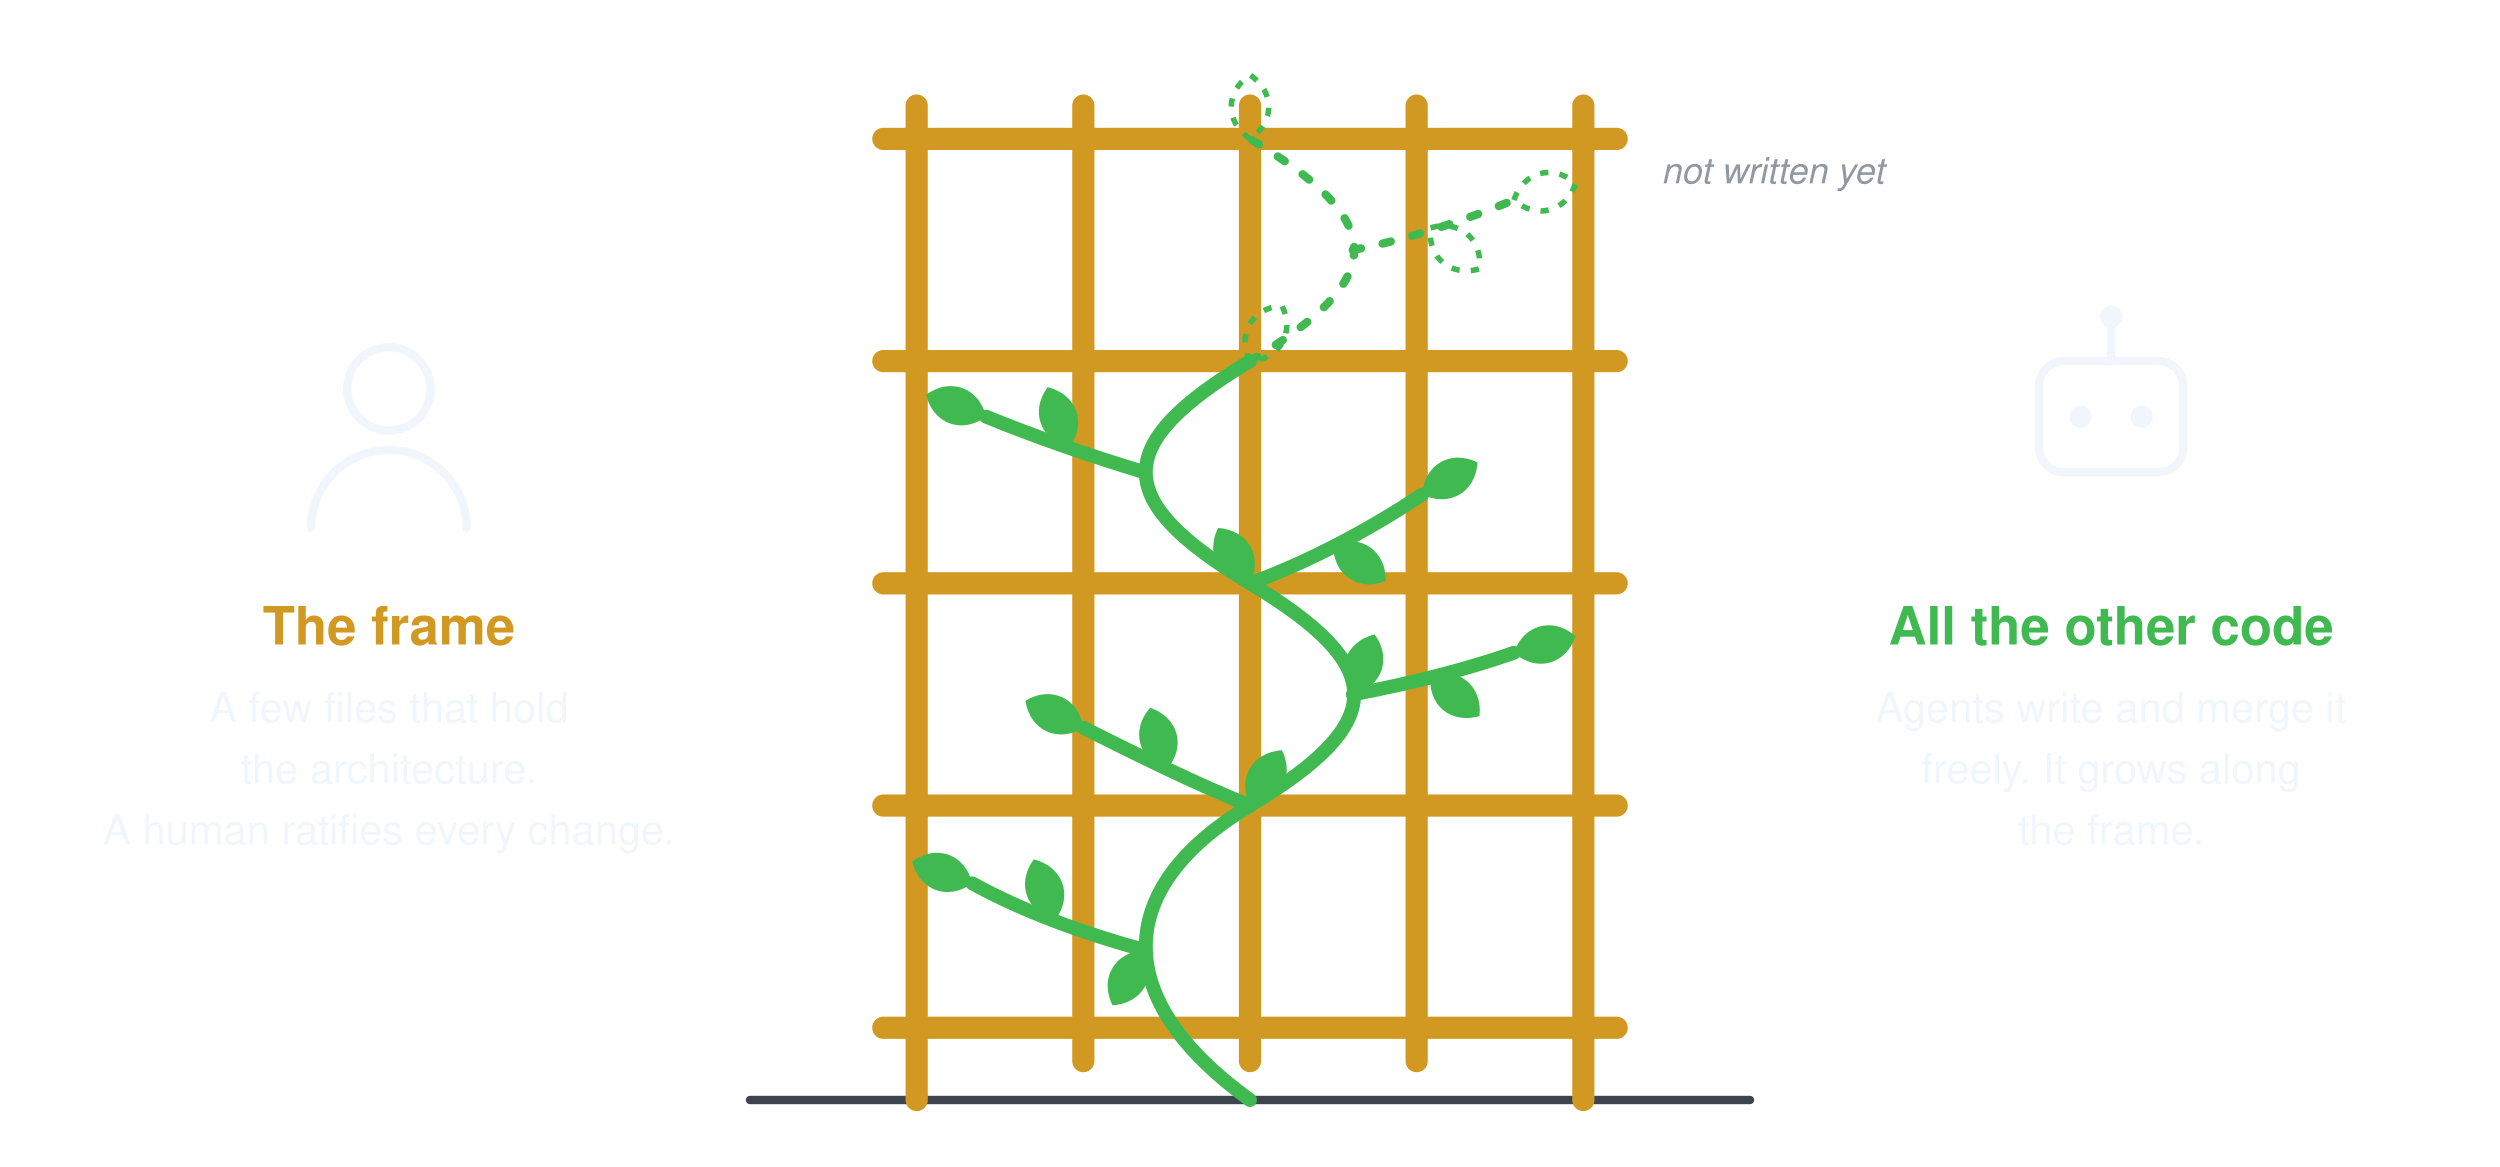
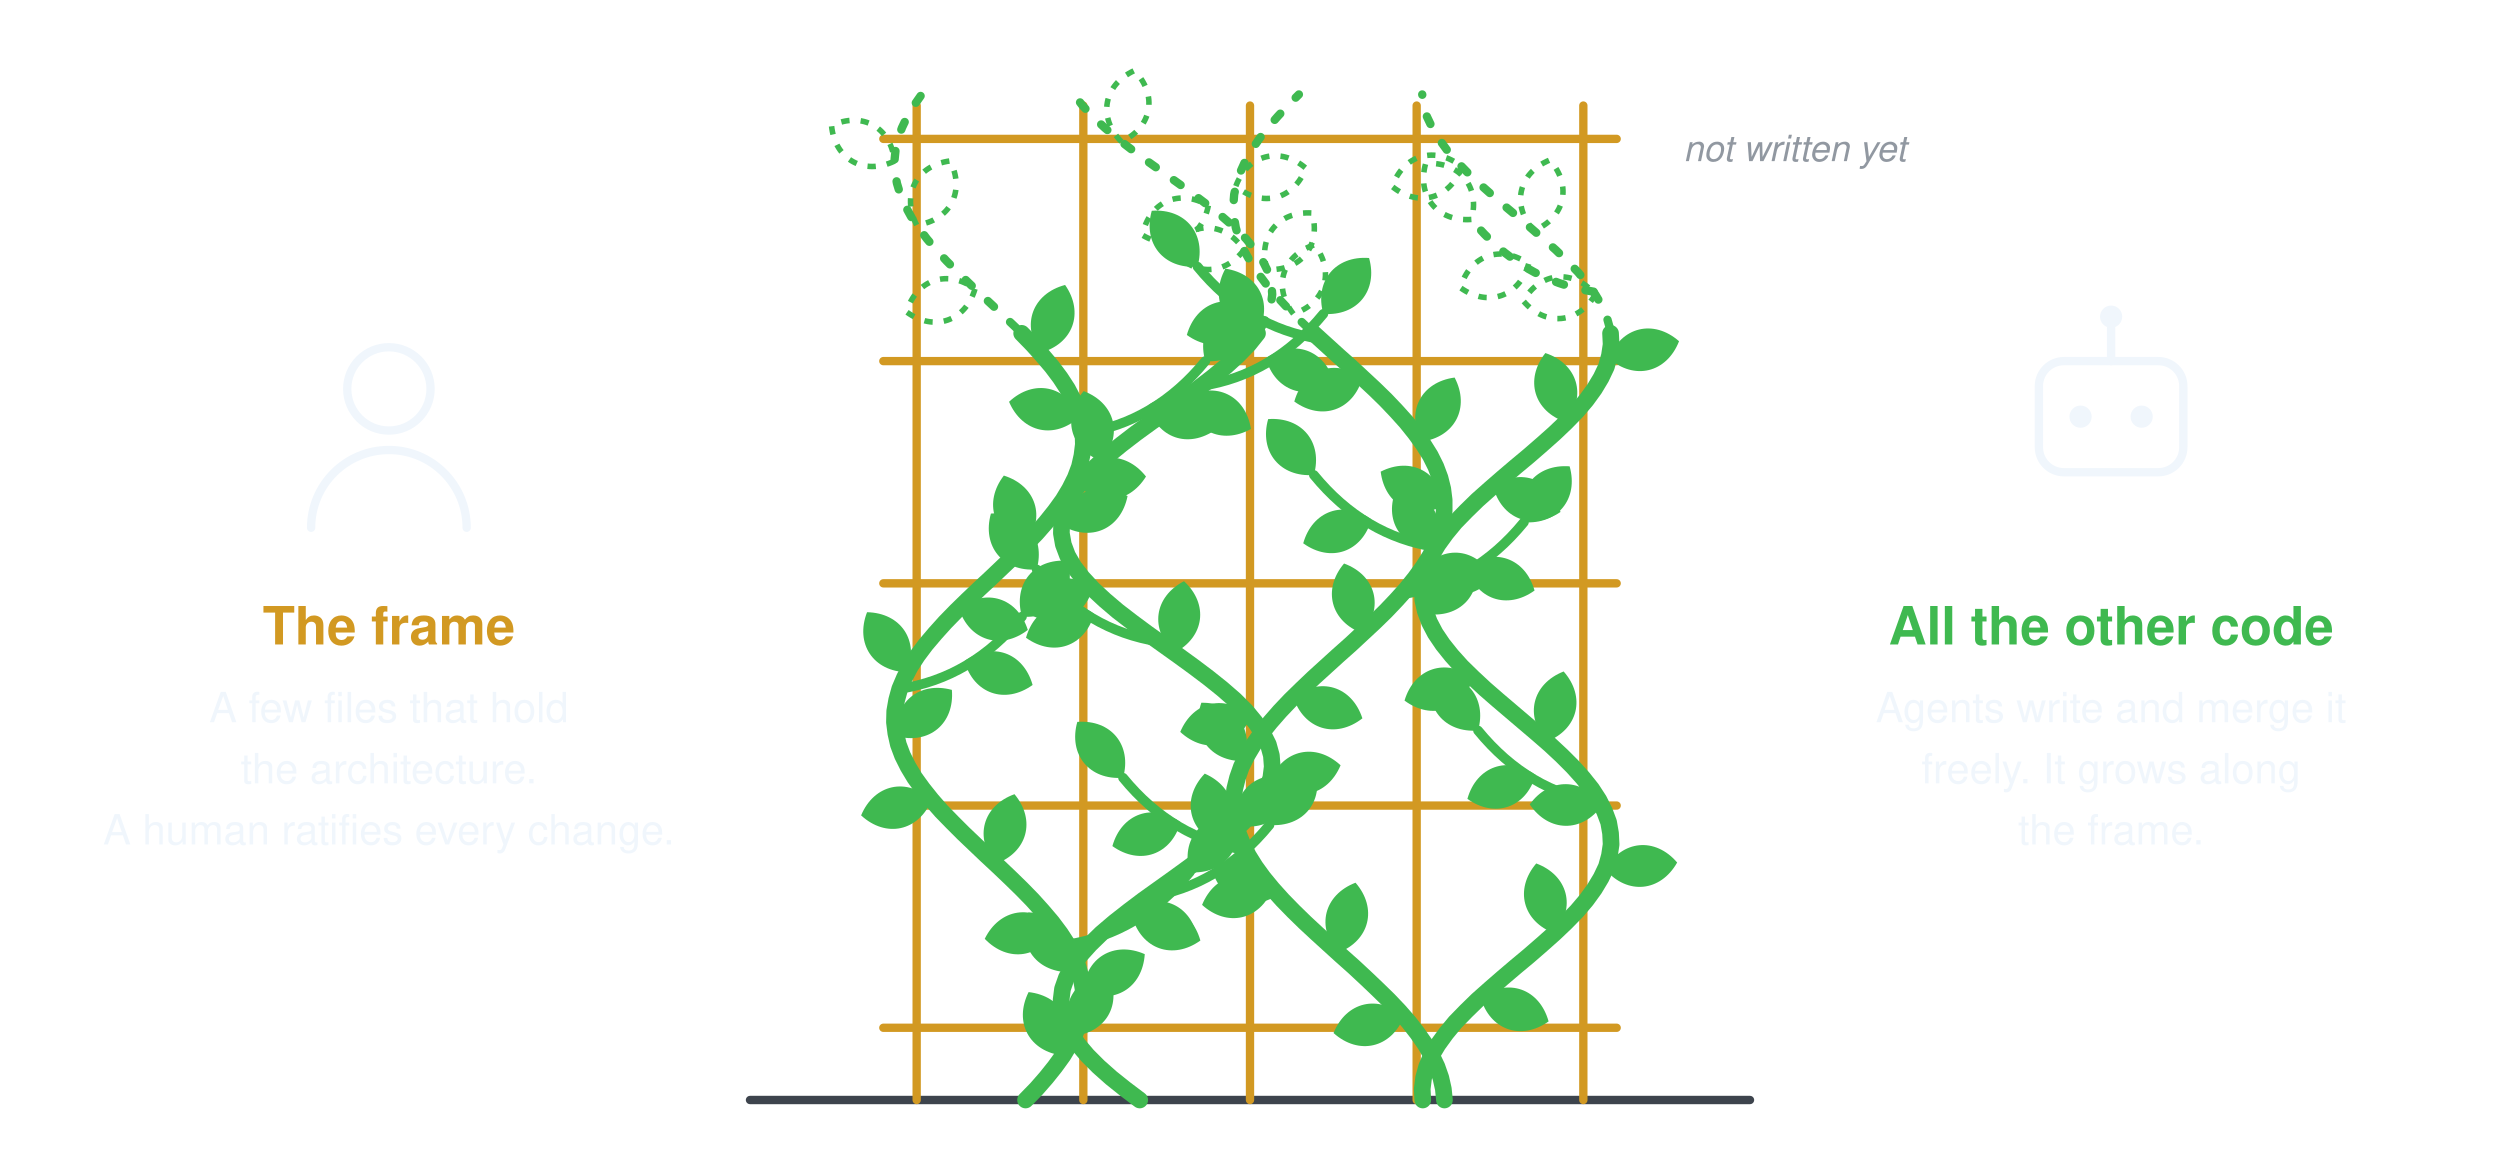
<svg xmlns="http://www.w3.org/2000/svg" viewBox="0 0 900 420" role="img" aria-labelledby="t d" font-family="-apple-system, BlinkMacSystemFont, 'Segoe UI', Helvetica, Arial, sans-serif">
  <line x1="270" y1="396" x2="630" y2="396" stroke="#3d444d" stroke-width="3" stroke-linecap="round" />
-   <g stroke="#d29922" stroke-width="8" stroke-linecap="round">
+   <g stroke="#d29922" stroke-width="3" stroke-linecap="round">
    <line x1="330" y1="38" x2="330" y2="396" />
-     <line x1="390" y1="38" x2="390" y2="382" />
-     <line x1="450" y1="38" x2="450" y2="382" />
-     <line x1="510" y1="38" x2="510" y2="382" />
+     <line x1="390" y1="38" x2="390" y2="396" />
+     <line x1="450" y1="38" x2="450" y2="396" />
+     <line x1="510" y1="38" x2="510" y2="396" />
    <line x1="570" y1="38" x2="570" y2="396" />
    <line x1="318" y1="50" x2="582" y2="50" />
    <line x1="318" y1="130" x2="582" y2="130" />
    <line x1="318" y1="210" x2="582" y2="210" />
    <line x1="318" y1="290" x2="582" y2="290" />
    <line x1="318" y1="370" x2="582" y2="370" />
  </g>
-   <g fill="none" stroke="#3fb950" stroke-width="5" stroke-linecap="round">
-     <path d="M450 396 C 400 360, 400 320, 450 290 S 500 240, 450 210 S 400 160, 450 130" />
-     <path d="M412 342 C 390 336, 368 328, 350 318" />
-     <path d="M450 290 C 430 282, 410 272, 390 262" />
-     <path d="M487 250 C 508 246, 528 241, 545 235" />
-     <path d="M450 210 C 472 202, 494 190, 512 178" />
-     <path d="M412 170 C 392 164, 372 157, 355 150" />
+   <g fill="none" stroke="#3fb950" stroke-linecap="round" stroke-linejoin="round">
+     <g stroke-width="6">
+       <path d="M369.2 396 L373.1 392 L376.6 388 L379.8 384 L382.7 380 L385.1 376 L387.1 372 L388.6 368 L389.5 364 L390 360 L389.9 356 L389.2 352 L388.1 348 L386.4 344 L384.3 340 L381.7 336 L378.7 332 L375.3 328 L371.7 324 L367.8 320 L363.7 316 L359.5 312 L355.2 308 L351 304 L346.8 300 L342.8 296 L338.9 292 L335.4 288 L332.2 284 L329.3 280 L326.9 276 L324.9 272 L323.4 268 L322.5 264 L322 260 L322.1 256 L322.8 252 L323.9 248 L325.6 244 L327.7 240 L330.3 236 L333.3 232 L336.7 228 L340.3 224 L344.2 220 L348.3 216 L352.5 212 L356.8 208 L361 204 L365.2 200 L369.2 196 L373.1 192 L376.6 188 L379.8 184 L382.7 180 L385.1 176 L387.1 172 L388.6 168 L389.5 164 L390 160 L389.9 156 L389.2 152 L388.1 148 L386.4 144 L384.3 140 L381.7 136 L378.7 132 L375.3 128 L371.7 124 L367.8 120" />
+       <path d="M410.3 396 L405 392 L400 388 L395.5 384 L391.5 380 L388.1 376 L385.4 372 L383.5 368 L382.3 364 L382 360 L382.5 356 L383.9 352 L386 348 L388.8 344 L392.4 340 L396.5 336 L401.2 332 L406.3 328 L411.6 324 L417.2 320 L422.8 316 L428.3 312 L433.7 308 L438.8 304 L443.4 300 L447.6 296 L451.1 292 L454 288 L456.1 284 L457.5 280 L458 276 L457.7 272 L456.6 268 L454.6 264 L451.9 260 L448.6 256 L444.6 252 L440 248 L435 244 L429.7 240 L424.2 236 L418.6 232 L413 228 L407.6 224 L402.4 220 L397.7 216 L393.4 212 L389.7 208 L386.6 204 L384.3 200 L382.8 196 L382.1 192 L382.2 188 L383.1 184 L384.8 180 L387.3 176 L390.5 172 L394.4 168 L398.8 164 L403.7 160 L408.9 156 L414.4 152 L420 148 L425.6 144 L431.1 140 L436.3 136 L441.2 132 L445.6 128 L449.5 124 L452.7 120" />
+       <path d="M520 396 L519.6 392 L518.7 388 L517.3 384 L515.4 380 L513.1 376 L510.3 372 L507.2 368 L503.7 364 L499.9 360 L495.8 356 L491.6 352 L487.3 348 L482.8 344 L478.4 340 L474 336 L469.7 332 L465.6 328 L461.7 324 L458.1 320 L454.8 316 L451.9 312 L449.4 308 L447.4 304 L445.8 300 L444.7 296 L444.1 292 L444 288 L444.5 284 L445.5 280 L446.9 276 L448.9 272 L451.3 268 L454.1 264 L457.3 260 L460.8 256 L464.6 252 L468.7 248 L472.9 244 L477.3 240 L481.7 236 L486.2 232 L490.5 228 L494.8 224 L498.9 220 L502.7 216 L506.3 212 L509.5 208 L512.4 204 L514.9 200 L516.9 196 L518.4 192 L519.4 188 L519.9 184 L519.9 180 L519.4 176 L518.4 172 L516.9 168 L514.9 164 L512.4 160 L509.5 156 L506.3 152 L502.7 148 L498.9 144 L494.8 140 L490.5 136 L486.2 132 L481.7 128 L477.3 124 L472.9 120" />
+       <path d="M512.2 396 L512 392 L512.5 388 L513.6 384 L515.3 380 L517.7 376 L520.6 372 L523.9 368 L527.8 364 L531.9 360 L536.4 356 L541 352 L545.7 348 L550.5 344 L555.1 340 L559.6 336 L563.8 332 L567.7 328 L571.1 324 L574 320 L576.4 316 L578.3 312 L579.4 308 L580 304 L579.8 300 L579.1 296 L577.6 292 L575.6 288 L573 284 L569.8 280 L566.2 276 L562.2 272 L557.9 268 L553.3 264 L548.6 260 L543.9 256 L539.2 252 L534.6 248 L530.3 244 L526.2 240 L522.6 236 L519.4 232 L516.7 228 L514.6 224 L513.1 220 L512.2 216 L512 212 L512.5 208 L513.6 204 L515.3 200 L517.7 196 L520.6 192 L523.9 188 L527.8 184 L531.9 180 L536.4 176 L541 172 L545.7 168 L550.5 164 L555.1 160 L559.6 156 L563.8 152 L567.7 148 L571.1 144 L574 140 L576.4 136 L578.3 132 L579.4 128 L580 124 L579.8 120" />
+     </g>
+     <g stroke-width="3.5">
+       <path d="M384.3 340 Q 410.3 336, 428.3 314" />
+       <path d="M323.9 248 Q 349.9 244, 367.9 222" />
+       <path d="M389.9 156 Q 415.9 152, 433.9 130" />
+       <path d="M413 323 Q 439 319, 457 297" />
+       <path d="M417.2 231 Q 391.2 227, 373.2 205" />
+       <path d="M432.4 139 Q 458.4 135, 476.4 113" />
+       <path d="M448.3 306 Q 422.3 302, 404.3 280" />
+       <path d="M504.6 214 Q 530.6 210, 548.6 188" />
+       <path d="M475.1 122 Q 449.1 118, 431.1 96" />
+       <path d="M576.1 289 Q 550.1 285, 532.1 263" />
+       <path d="M517 197 Q 491 193, 473 171" />
+     </g>
    <g stroke-width="3" stroke-dasharray="3 8">
-       <path d="M450 130 C 500 100, 500 80, 450 50" />
-       <path d="M487 90 C 508 86, 528 79, 545 72" />
+       <path d="M365.8 118 L361.6 114 L357.4 110 L353.1 106 L348.9 102 L344.8 98 L340.8 94 L337.1 90 L333.7 86 L330.7 82 L328 78 L325.8 74 L324.1 70 L322.9 66 L322.2 62 L322 58 L322.4 54 L323.3 50 L324.7 46 L326.6 42 L329 38 L331.8 34" />
+       <path d="M454 118 L456.1 114 L457.5 110 L458 106 L457.7 102 L456.6 98 L454.6 94 L451.9 90 L448.6 86 L444.6 82 L440 78 L435 74 L429.7 70 L424.2 66 L418.6 62 L413 58 L407.6 54 L402.4 50 L397.7 46 L393.4 42 L389.7 38 L386.6 34" />
+       <path d="M470.8 118 L466.6 114 L462.7 110 L459 106 L455.6 102 L452.6 98 L450 94 L447.8 90 L446.1 86 L444.9 82 L444.2 78 L444 74 L444.3 70 L445.2 66 L446.5 62 L448.3 58 L450.6 54 L453.3 50 L456.4 46 L459.9 42 L463.6 38 L467.6 34" />
+       <path d="M579.5 118 L578.4 114 L576.7 110 L574.3 106 L571.4 102 L568.1 98 L564.2 94 L560.1 90 L555.6 86 L551 82 L546.3 78 L541.5 74 L536.9 70 L532.4 66 L528.2 62 L524.3 58 L520.9 54 L518 50 L515.6 46 L513.7 42 L512.6 38 L512 34" />
+       <path d="M573.7 105 Q 547.7 101, 529.7 79" />
    </g>
  </g>
-   <path d="M0 0 C 6 -9, 17 -9, 23 0 C 17 9, 6 9, 0 0 Z" transform="translate(350 318) rotate(200)" fill="#3fb950" />
-   <path d="M0 0 C 6 -9, 17 -9, 23 0 C 17 9, 6 9, 0 0 Z" transform="translate(380 331) rotate(250)" fill="#3fb950" />
-   <path d="M0 0 C 6 -9, 17 -9, 23 0 C 17 9, 6 9, 0 0 Z" transform="translate(412 342) rotate(120)" fill="#3fb950" />
-   <path d="M0 0 C 6 -9, 17 -9, 23 0 C 17 9, 6 9, 0 0 Z" transform="translate(390 262) rotate(205)" fill="#3fb950" />
-   <path d="M0 0 C 6 -9, 17 -9, 23 0 C 17 9, 6 9, 0 0 Z" transform="translate(420 277) rotate(255)" fill="#3fb950" />
-   <path d="M0 0 C 6 -9, 17 -9, 23 0 C 17 9, 6 9, 0 0 Z" transform="translate(450 290) rotate(300)" fill="#3fb950" />
-   <path d="M0 0 C 6 -9, 17 -9, 23 0 C 17 9, 6 9, 0 0 Z" transform="translate(545 235) rotate(-15)" fill="#3fb950" />
-   <path d="M0 0 C 6 -9, 17 -9, 23 0 C 17 9, 6 9, 0 0 Z" transform="translate(515 243) rotate(40)" fill="#3fb950" />
-   <path d="M0 0 C 6 -9, 17 -9, 23 0 C 17 9, 6 9, 0 0 Z" transform="translate(487 250) rotate(-70)" fill="#3fb950" />
-   <path d="M0 0 C 6 -9, 17 -9, 23 0 C 17 9, 6 9, 0 0 Z" transform="translate(512 178) rotate(-30)" fill="#3fb950" />
-   <path d="M0 0 C 6 -9, 17 -9, 23 0 C 17 9, 6 9, 0 0 Z" transform="translate(480 196) rotate(35)" fill="#3fb950" />
-   <path d="M0 0 C 6 -9, 17 -9, 23 0 C 17 9, 6 9, 0 0 Z" transform="translate(355 150) rotate(200)" fill="#3fb950" />
-   <path d="M0 0 C 6 -9, 17 -9, 23 0 C 17 9, 6 9, 0 0 Z" transform="translate(385 161) rotate(250)" fill="#3fb950" />
-   <path d="M0 0 C 6 -9, 17 -9, 23 0 C 17 9, 6 9, 0 0 Z" transform="translate(450 210) rotate(240)" fill="#3fb950" />
-   <path d="M0 0 C 6 -9, 17 -9, 23 0 C 17 9, 6 9, 0 0 Z" transform="translate(545 72) rotate(-15)" fill="none" stroke="#3fb950" stroke-width="2" stroke-dasharray="3 4" />
-   <path d="M0 0 C 6 -9, 17 -9, 23 0 C 17 9, 6 9, 0 0 Z" transform="translate(515 82) rotate(40)" fill="none" stroke="#3fb950" stroke-width="2" stroke-dasharray="3 4" />
-   <path d="M0 0 C 6 -9, 17 -9, 23 0 C 17 9, 6 9, 0 0 Z" transform="translate(450 130) rotate(300)" fill="none" stroke="#3fb950" stroke-width="2" stroke-dasharray="3 4" />
-   <path d="M0 0 C 6 -9, 17 -9, 23 0 C 17 9, 6 9, 0 0 Z" transform="translate(450 50) rotate(-90)" fill="none" stroke="#3fb950" stroke-width="2" stroke-dasharray="3 4" />
+   <path d="M0 0 C 7 -10, 19 -10, 26 0 C 19 10, 7 10, 0 0 Z" transform="translate(382.7 380) rotate(-118.5)" fill="#3fb950" />
+   <path d="M0 0 C 7 -10, 19 -10, 26 0 C 19 10, 7 10, 0 0 Z" transform="translate(389.9 357) rotate(-31.3)" fill="#3fb950" />
+   <path d="M0 0 C 7 -10, 19 -10, 26 0 C 19 10, 7 10, 0 0 Z" transform="translate(380.2 334) rotate(-188.8)" fill="#3fb950" />
+   <path d="M0 0 C 7 -10, 19 -10, 26 0 C 19 10, 7 10, 0 0 Z" transform="translate(358.4 311) rotate(-74.8)" fill="#3fb950" />
+   <path d="M0 0 C 7 -10, 19 -10, 26 0 C 19 10, 7 10, 0 0 Z" transform="translate(335.4 288) rotate(-192.3)" fill="#3fb950" />
+   <path d="M0 0 C 7 -10, 19 -10, 26 0 C 19 10, 7 10, 0 0 Z" transform="translate(322.7 265) rotate(-39.8)" fill="#3fb950" />
+   <path d="M0 0 C 7 -10, 19 -10, 26 0 C 19 10, 7 10, 0 0 Z" transform="translate(326.6 242) rotate(-123.8)" fill="#3fb950" />
+   <path d="M0 0 C 7 -10, 19 -10, 26 0 C 19 10, 7 10, 0 0 Z" transform="translate(345.2 219) rotate(17.4)" fill="#3fb950" />
+   <path d="M0 0 C 7 -10, 19 -10, 26 0 C 19 10, 7 10, 0 0 Z" transform="translate(369.2 196) rotate(-107.5)" fill="#3fb950" />
+   <path d="M0 0 C 7 -10, 19 -10, 26 0 C 19 10, 7 10, 0 0 Z" transform="translate(386.6 173) rotate(-3.2)" fill="#3fb950" />
+   <path d="M0 0 C 7 -10, 19 -10, 26 0 C 19 10, 7 10, 0 0 Z" transform="translate(388.7 150) rotate(-168.1)" fill="#3fb950" />
+   <path d="M0 0 C 7 -10, 19 -10, 26 0 C 19 10, 7 10, 0 0 Z" transform="translate(374.5 127) rotate(-69.9)" fill="#3fb950" />
+   <path d="M0 0 C 7 -10, 19 -10, 26 0 C 19 10, 7 10, 0 0 Z" transform="translate(351 104) rotate(-198.6)" fill="none" stroke="#3fb950" stroke-width="2" stroke-dasharray="3 4" />
+   <path d="M0 0 C 7 -10, 19 -10, 26 0 C 19 10, 7 10, 0 0 Z" transform="translate(330 81) rotate(-62.5)" fill="none" stroke="#3fb950" stroke-width="2" stroke-dasharray="3 4" />
+   <path d="M0 0 C 7 -10, 19 -10, 26 0 C 19 10, 7 10, 0 0 Z" transform="translate(322 58) rotate(-150.6)" fill="none" stroke="#3fb950" stroke-width="2" stroke-dasharray="3 4" />
+   <path d="M0 0 C 7 -10, 19 -10, 26 0 C 19 10, 7 10, 0 0 Z" transform="translate(428.3 314) rotate(-50.7)" fill="#3fb950" />
+   <path d="M0 0 C 7 -10, 19 -10, 26 0 C 19 10, 7 10, 0 0 Z" transform="translate(407.6 330) rotate(19.3)" fill="#3fb950" />
+   <path d="M0 0 C 7 -10, 19 -10, 26 0 C 19 10, 7 10, 0 0 Z" transform="translate(367.9 222) rotate(-50.7)" fill="#3fb950" />
+   <path d="M0 0 C 7 -10, 19 -10, 26 0 C 19 10, 7 10, 0 0 Z" transform="translate(347.2 238) rotate(19.3)" fill="#3fb950" />
+   <path d="M0 0 C 7 -10, 19 -10, 26 0 C 19 10, 7 10, 0 0 Z" transform="translate(433.9 130) rotate(-50.7)" fill="#3fb950" />
+   <path d="M0 0 C 7 -10, 19 -10, 26 0 C 19 10, 7 10, 0 0 Z" transform="translate(413.2 146) rotate(19.3)" fill="#3fb950" />
+   <path d="M0 0 C 7 -10, 19 -10, 26 0 C 19 10, 7 10, 0 0 Z" transform="translate(386 373) rotate(-60)" fill="#3fb950" />
+   <path d="M0 0 C 7 -10, 19 -10, 26 0 C 19 10, 7 10, 0 0 Z" transform="translate(384.8 350) rotate(-124.1)" fill="#3fb950" />
+   <path d="M0 0 C 7 -10, 19 -10, 26 0 C 19 10, 7 10, 0 0 Z" transform="translate(407.6 327) rotate(25)" fill="#3fb950" />
+   <path d="M0 0 C 7 -10, 19 -10, 26 0 C 19 10, 7 10, 0 0 Z" transform="translate(438.8 304) rotate(-101.3)" fill="#3fb950" />
+   <path d="M0 0 C 7 -10, 19 -10, 26 0 C 19 10, 7 10, 0 0 Z" transform="translate(457.2 281) rotate(-12.2)" fill="#3fb950" />
+   <path d="M0 0 C 7 -10, 19 -10, 26 0 C 19 10, 7 10, 0 0 Z" transform="translate(450.3 258) rotate(-192.2)" fill="#3fb950" />
+   <path d="M0 0 C 7 -10, 19 -10, 26 0 C 19 10, 7 10, 0 0 Z" transform="translate(422.8 235) rotate(-82.4)" fill="#3fb950" />
+   <path d="M0 0 C 7 -10, 19 -10, 26 0 C 19 10, 7 10, 0 0 Z" transform="translate(393.4 212) rotate(-197)" fill="#3fb950" />
+   <path d="M0 0 C 7 -10, 19 -10, 26 0 C 19 10, 7 10, 0 0 Z" transform="translate(382.1 189) rotate(-23.6)" fill="#3fb950" />
+   <path d="M0 0 C 7 -10, 19 -10, 26 0 C 19 10, 7 10, 0 0 Z" transform="translate(396.5 166) rotate(-104.2)" fill="#3fb950" />
+   <path d="M0 0 C 7 -10, 19 -10, 26 0 C 19 10, 7 10, 0 0 Z" transform="translate(427 143) rotate(26.1)" fill="#3fb950" />
+   <path d="M0 0 C 7 -10, 19 -10, 26 0 C 19 10, 7 10, 0 0 Z" transform="translate(452.7 120) rotate(-116.4)" fill="#3fb950" />
+   <path d="M0 0 C 7 -10, 19 -10, 26 0 C 19 10, 7 10, 0 0 Z" transform="translate(456.1 97) rotate(-51.4)" fill="none" stroke="#3fb950" stroke-width="2" stroke-dasharray="3 4" />
+   <path d="M0 0 C 7 -10, 19 -10, 26 0 C 19 10, 7 10, 0 0 Z" transform="translate(435 74) rotate(-204.2)" fill="none" stroke="#3fb950" stroke-width="2" stroke-dasharray="3 4" />
+   <path d="M0 0 C 7 -10, 19 -10, 26 0 C 19 10, 7 10, 0 0 Z" transform="translate(403.7 51) rotate(-79.7)" fill="none" stroke="#3fb950" stroke-width="2" stroke-dasharray="3 4" />
+   <path d="M0 0 C 7 -10, 19 -10, 26 0 C 19 10, 7 10, 0 0 Z" transform="translate(457 297) rotate(-50.7)" fill="#3fb950" />
+   <path d="M0 0 C 7 -10, 19 -10, 26 0 C 19 10, 7 10, 0 0 Z" transform="translate(436.3 313) rotate(19.3)" fill="#3fb950" />
+   <path d="M0 0 C 7 -10, 19 -10, 26 0 C 19 10, 7 10, 0 0 Z" transform="translate(373.2 205) rotate(-129.3)" fill="#3fb950" />
+   <path d="M0 0 C 7 -10, 19 -10, 26 0 C 19 10, 7 10, 0 0 Z" transform="translate(393.9 221) rotate(-199.3)" fill="#3fb950" />
+   <path d="M0 0 C 7 -10, 19 -10, 26 0 C 19 10, 7 10, 0 0 Z" transform="translate(476.4 113) rotate(-50.7)" fill="#3fb950" />
+   <path d="M0 0 C 7 -10, 19 -10, 26 0 C 19 10, 7 10, 0 0 Z" transform="translate(455.7 129) rotate(19.3)" fill="#3fb950" />
+   <path d="M0 0 C 7 -10, 19 -10, 26 0 C 19 10, 7 10, 0 0 Z" transform="translate(505.4 366) rotate(-193.1)" fill="#3fb950" />
+   <path d="M0 0 C 7 -10, 19 -10, 26 0 C 19 10, 7 10, 0 0 Z" transform="translate(481.7 343) rotate(-76)" fill="#3fb950" />
+   <path d="M0 0 C 7 -10, 19 -10, 26 0 C 19 10, 7 10, 0 0 Z" transform="translate(458.1 320) rotate(-192.8)" fill="#3fb950" />
+   <path d="M0 0 C 7 -10, 19 -10, 26 0 C 19 10, 7 10, 0 0 Z" transform="translate(444.9 297) rotate(-41.6)" fill="#3fb950" />
+   <path d="M0 0 C 7 -10, 19 -10, 26 0 C 19 10, 7 10, 0 0 Z" transform="translate(447.8 274) rotate(-126.1)" fill="#3fb950" />
+   <path d="M0 0 C 7 -10, 19 -10, 26 0 C 19 10, 7 10, 0 0 Z" transform="translate(465.6 251) rotate(17)" fill="#3fb950" />
+   <path d="M0 0 C 7 -10, 19 -10, 26 0 C 19 10, 7 10, 0 0 Z" transform="translate(490.5 228) rotate(-104.8)" fill="#3fb950" />
+   <path d="M0 0 C 7 -10, 19 -10, 26 0 C 19 10, 7 10, 0 0 Z" transform="translate(511.7 205) rotate(6.6)" fill="#3fb950" />
+   <path d="M0 0 C 7 -10, 19 -10, 26 0 C 19 10, 7 10, 0 0 Z" transform="translate(520 182) rotate(-152)" fill="#3fb950" />
+   <path d="M0 0 C 7 -10, 19 -10, 26 0 C 19 10, 7 10, 0 0 Z" transform="translate(511.7 159) rotate(-62.6)" fill="#3fb950" />
+   <path d="M0 0 C 7 -10, 19 -10, 26 0 C 19 10, 7 10, 0 0 Z" transform="translate(490.5 136) rotate(-199.2)" fill="#3fb950" />
+   <path d="M0 0 C 7 -10, 19 -10, 26 0 C 19 10, 7 10, 0 0 Z" transform="translate(465.6 113) rotate(-73)" fill="none" stroke="#3fb950" stroke-width="2" stroke-dasharray="3 4" />
+   <path d="M0 0 C 7 -10, 19 -10, 26 0 C 19 10, 7 10, 0 0 Z" transform="translate(447.8 90) rotate(-177.9)" fill="none" stroke="#3fb950" stroke-width="2" stroke-dasharray="3 4" />
+   <path d="M0 0 C 7 -10, 19 -10, 26 0 C 19 10, 7 10, 0 0 Z" transform="translate(444.9 67) rotate(-14.4)" fill="none" stroke="#3fb950" stroke-width="2" stroke-dasharray="3 4" />
+   <path d="M0 0 C 7 -10, 19 -10, 26 0 C 19 10, 7 10, 0 0 Z" transform="translate(404.3 280) rotate(-129.3)" fill="#3fb950" />
+   <path d="M0 0 C 7 -10, 19 -10, 26 0 C 19 10, 7 10, 0 0 Z" transform="translate(425 296) rotate(-199.3)" fill="#3fb950" />
+   <path d="M0 0 C 7 -10, 19 -10, 26 0 C 19 10, 7 10, 0 0 Z" transform="translate(548.6 188) rotate(-50.7)" fill="#3fb950" />
+   <path d="M0 0 C 7 -10, 19 -10, 26 0 C 19 10, 7 10, 0 0 Z" transform="translate(527.9 204) rotate(19.3)" fill="#3fb950" />
+   <path d="M0 0 C 7 -10, 19 -10, 26 0 C 19 10, 7 10, 0 0 Z" transform="translate(431.1 96) rotate(-129.3)" fill="#3fb950" />
+   <path d="M0 0 C 7 -10, 19 -10, 26 0 C 19 10, 7 10, 0 0 Z" transform="translate(451.8 112) rotate(-199.3)" fill="#3fb950" />
+   <path d="M0 0 C 7 -10, 19 -10, 26 0 C 19 10, 7 10, 0 0 Z" transform="translate(533 359) rotate(19.6)" fill="#3fb950" />
+   <path d="M0 0 C 7 -10, 19 -10, 26 0 C 19 10, 7 10, 0 0 Z" transform="translate(559.6 336) rotate(-104.6)" fill="#3fb950" />
+   <path d="M0 0 C 7 -10, 19 -10, 26 0 C 19 10, 7 10, 0 0 Z" transform="translate(577.9 313) rotate(-5.5)" fill="#3fb950" />
+   <path d="M0 0 C 7 -10, 19 -10, 26 0 C 19 10, 7 10, 0 0 Z" transform="translate(576.7 290) rotate(-179.1)" fill="#3fb950" />
+   <path d="M0 0 C 7 -10, 19 -10, 26 0 C 19 10, 7 10, 0 0 Z" transform="translate(556.8 267) rotate(-76.4)" fill="#3fb950" />
+   <path d="M0 0 C 7 -10, 19 -10, 26 0 C 19 10, 7 10, 0 0 Z" transform="translate(530.3 244) rotate(-198.4)" fill="#3fb950" />
+   <path d="M0 0 C 7 -10, 19 -10, 26 0 C 19 10, 7 10, 0 0 Z" transform="translate(513.4 221) rotate(-46.6)" fill="#3fb950" />
+   <path d="M0 0 C 7 -10, 19 -10, 26 0 C 19 10, 7 10, 0 0 Z" transform="translate(516.4 198) rotate(-121.7)" fill="#3fb950" />
+   <path d="M0 0 C 7 -10, 19 -10, 26 0 C 19 10, 7 10, 0 0 Z" transform="translate(537.5 175) rotate(21)" fill="#3fb950" />
+   <path d="M0 0 C 7 -10, 19 -10, 26 0 C 19 10, 7 10, 0 0 Z" transform="translate(563.8 152) rotate(-106.7)" fill="#3fb950" />
+   <path d="M0 0 C 7 -10, 19 -10, 26 0 C 19 10, 7 10, 0 0 Z" transform="translate(579.2 129) rotate(-13.7)" fill="#3fb950" />
+   <path d="M0 0 C 7 -10, 19 -10, 26 0 C 19 10, 7 10, 0 0 Z" transform="translate(574.3 106) rotate(-185.2)" fill="none" stroke="#3fb950" stroke-width="2" stroke-dasharray="3 4" />
+   <path d="M0 0 C 7 -10, 19 -10, 26 0 C 19 10, 7 10, 0 0 Z" transform="translate(552.2 83) rotate(-77.4)" fill="none" stroke="#3fb950" stroke-width="2" stroke-dasharray="3 4" />
+   <path d="M0 0 C 7 -10, 19 -10, 26 0 C 19 10, 7 10, 0 0 Z" transform="translate(526.2 60) rotate(-196)" fill="none" stroke="#3fb950" stroke-width="2" stroke-dasharray="3 4" />
+   <path d="M0 0 C 7 -10, 19 -10, 26 0 C 19 10, 7 10, 0 0 Z" transform="translate(532.1 263) rotate(-129.3)" fill="#3fb950" />
+   <path d="M0 0 C 7 -10, 19 -10, 26 0 C 19 10, 7 10, 0 0 Z" transform="translate(552.8 279) rotate(-199.3)" fill="#3fb950" />
+   <path d="M0 0 C 7 -10, 19 -10, 26 0 C 19 10, 7 10, 0 0 Z" transform="translate(473 171) rotate(-129.3)" fill="#3fb950" />
+   <path d="M0 0 C 7 -10, 19 -10, 26 0 C 19 10, 7 10, 0 0 Z" transform="translate(493.7 187) rotate(-199.3)" fill="#3fb950" />
+   <path d="M0 0 C 7 -10, 19 -10, 26 0 C 19 10, 7 10, 0 0 Z" transform="translate(529.7 79) rotate(-129.3)" fill="none" stroke="#3fb950" stroke-width="2" stroke-dasharray="3 4" />
+   <path d="M0 0 C 7 -10, 19 -10, 26 0 C 19 10, 7 10, 0 0 Z" transform="translate(550.3 95) rotate(-199.3)" fill="none" stroke="#3fb950" stroke-width="2" stroke-dasharray="3 4" />
  <g fill="none" stroke="#f0f6fc" stroke-width="3" stroke-linecap="round">
    <circle cx="140" cy="140" r="15" />
    <path d="M112 190 a28 28 0 0 1 56 0" />
  </g>
  <g text-anchor="middle" fill="#f0f6fc" font-size="15">
    <text x="140" y="232" font-size="19" font-weight="600" fill="#d29922">The frame</text>
    <text x="140" y="260">A few files that hold</text>
    <text x="140" y="282">the architecture.</text>
    <text x="140" y="304">A human ratifies every change.</text>
  </g>
  <g fill="none" stroke="#f0f6fc" stroke-width="3" stroke-linecap="round" stroke-linejoin="round">
    <rect x="734" y="130" width="52" height="40" rx="9" />
    <line x1="760" y1="130" x2="760" y2="118" />
  </g>
  <g fill="#f0f6fc">
    <circle cx="760" cy="114" r="4" />
    <circle cx="749" cy="150" r="4" />
    <circle cx="771" cy="150" r="4" />
  </g>
  <g text-anchor="middle" fill="#f0f6fc" font-size="15">
    <text x="760" y="232" font-size="19" font-weight="600" fill="#3fb950">All the other code</text>
    <text x="760" y="260">Agents write and merge it</text>
    <text x="760" y="282">freely. It grows along</text>
    <text x="760" y="304">the frame.</text>
  </g>
-   <text x="598" y="66" font-size="13" font-style="italic" fill="#9198a1">not written yet</text>
+   <text x="606" y="58" font-size="13" font-style="italic" fill="#9198a1">not written yet</text>
</svg>
